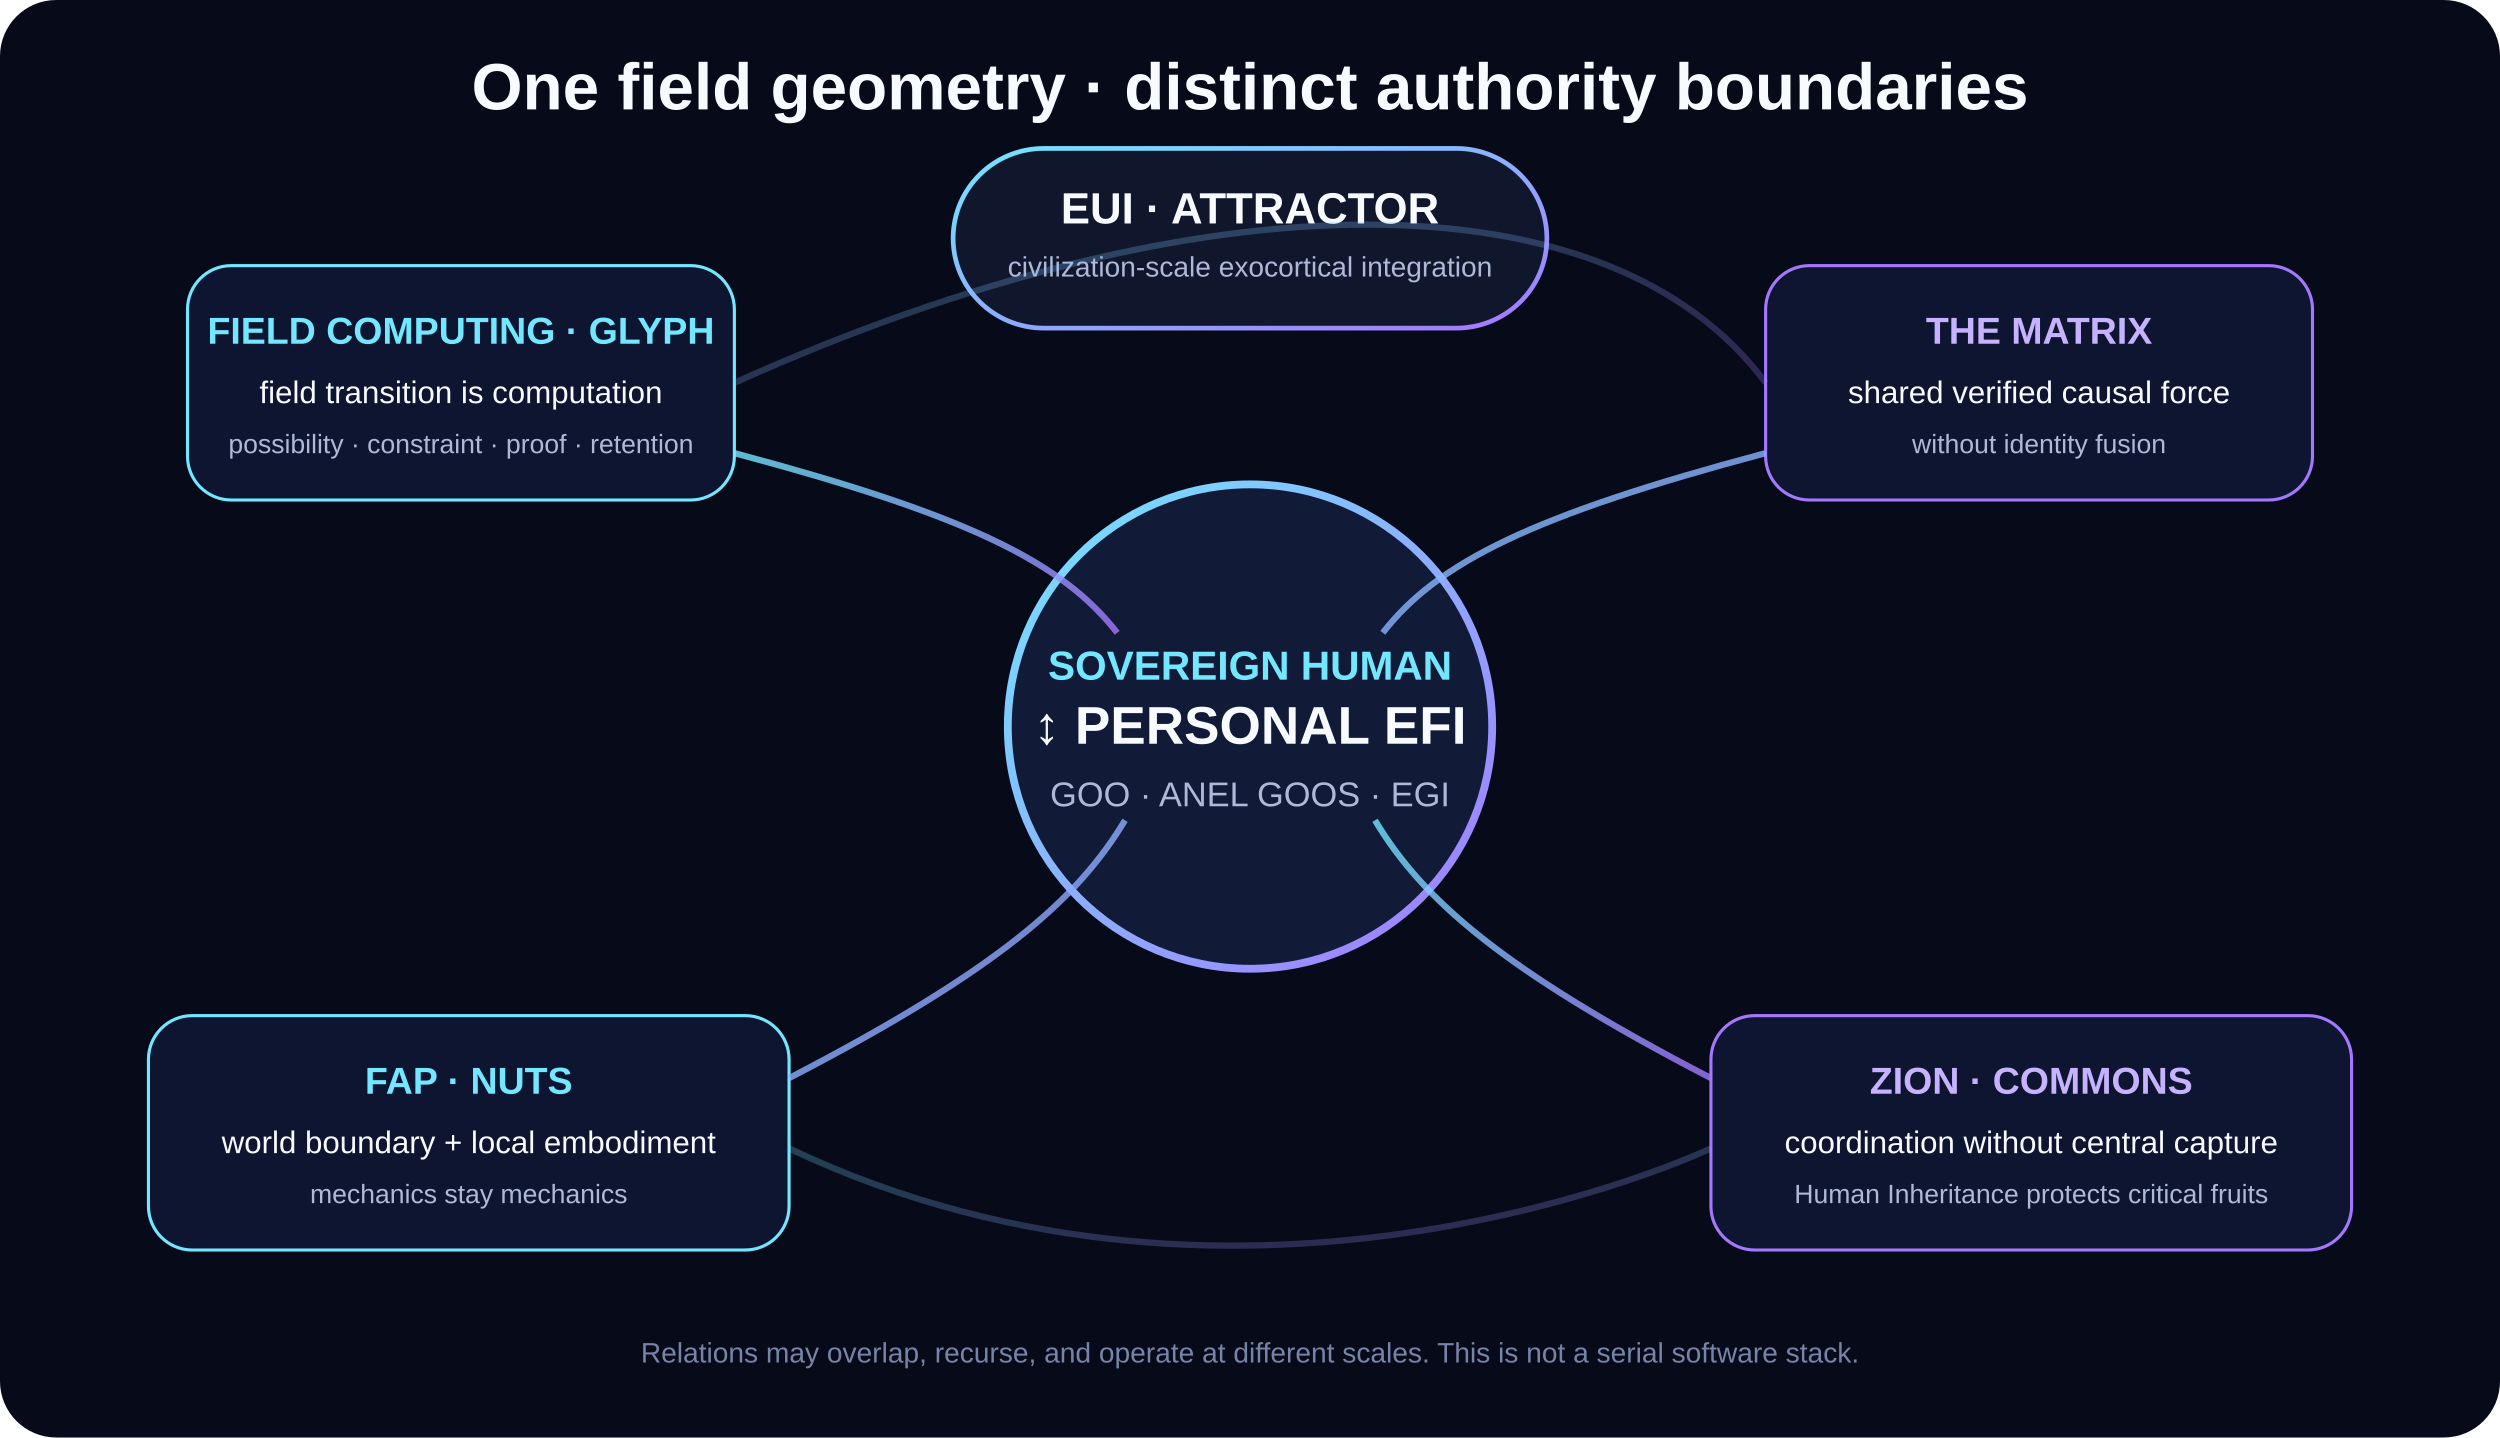
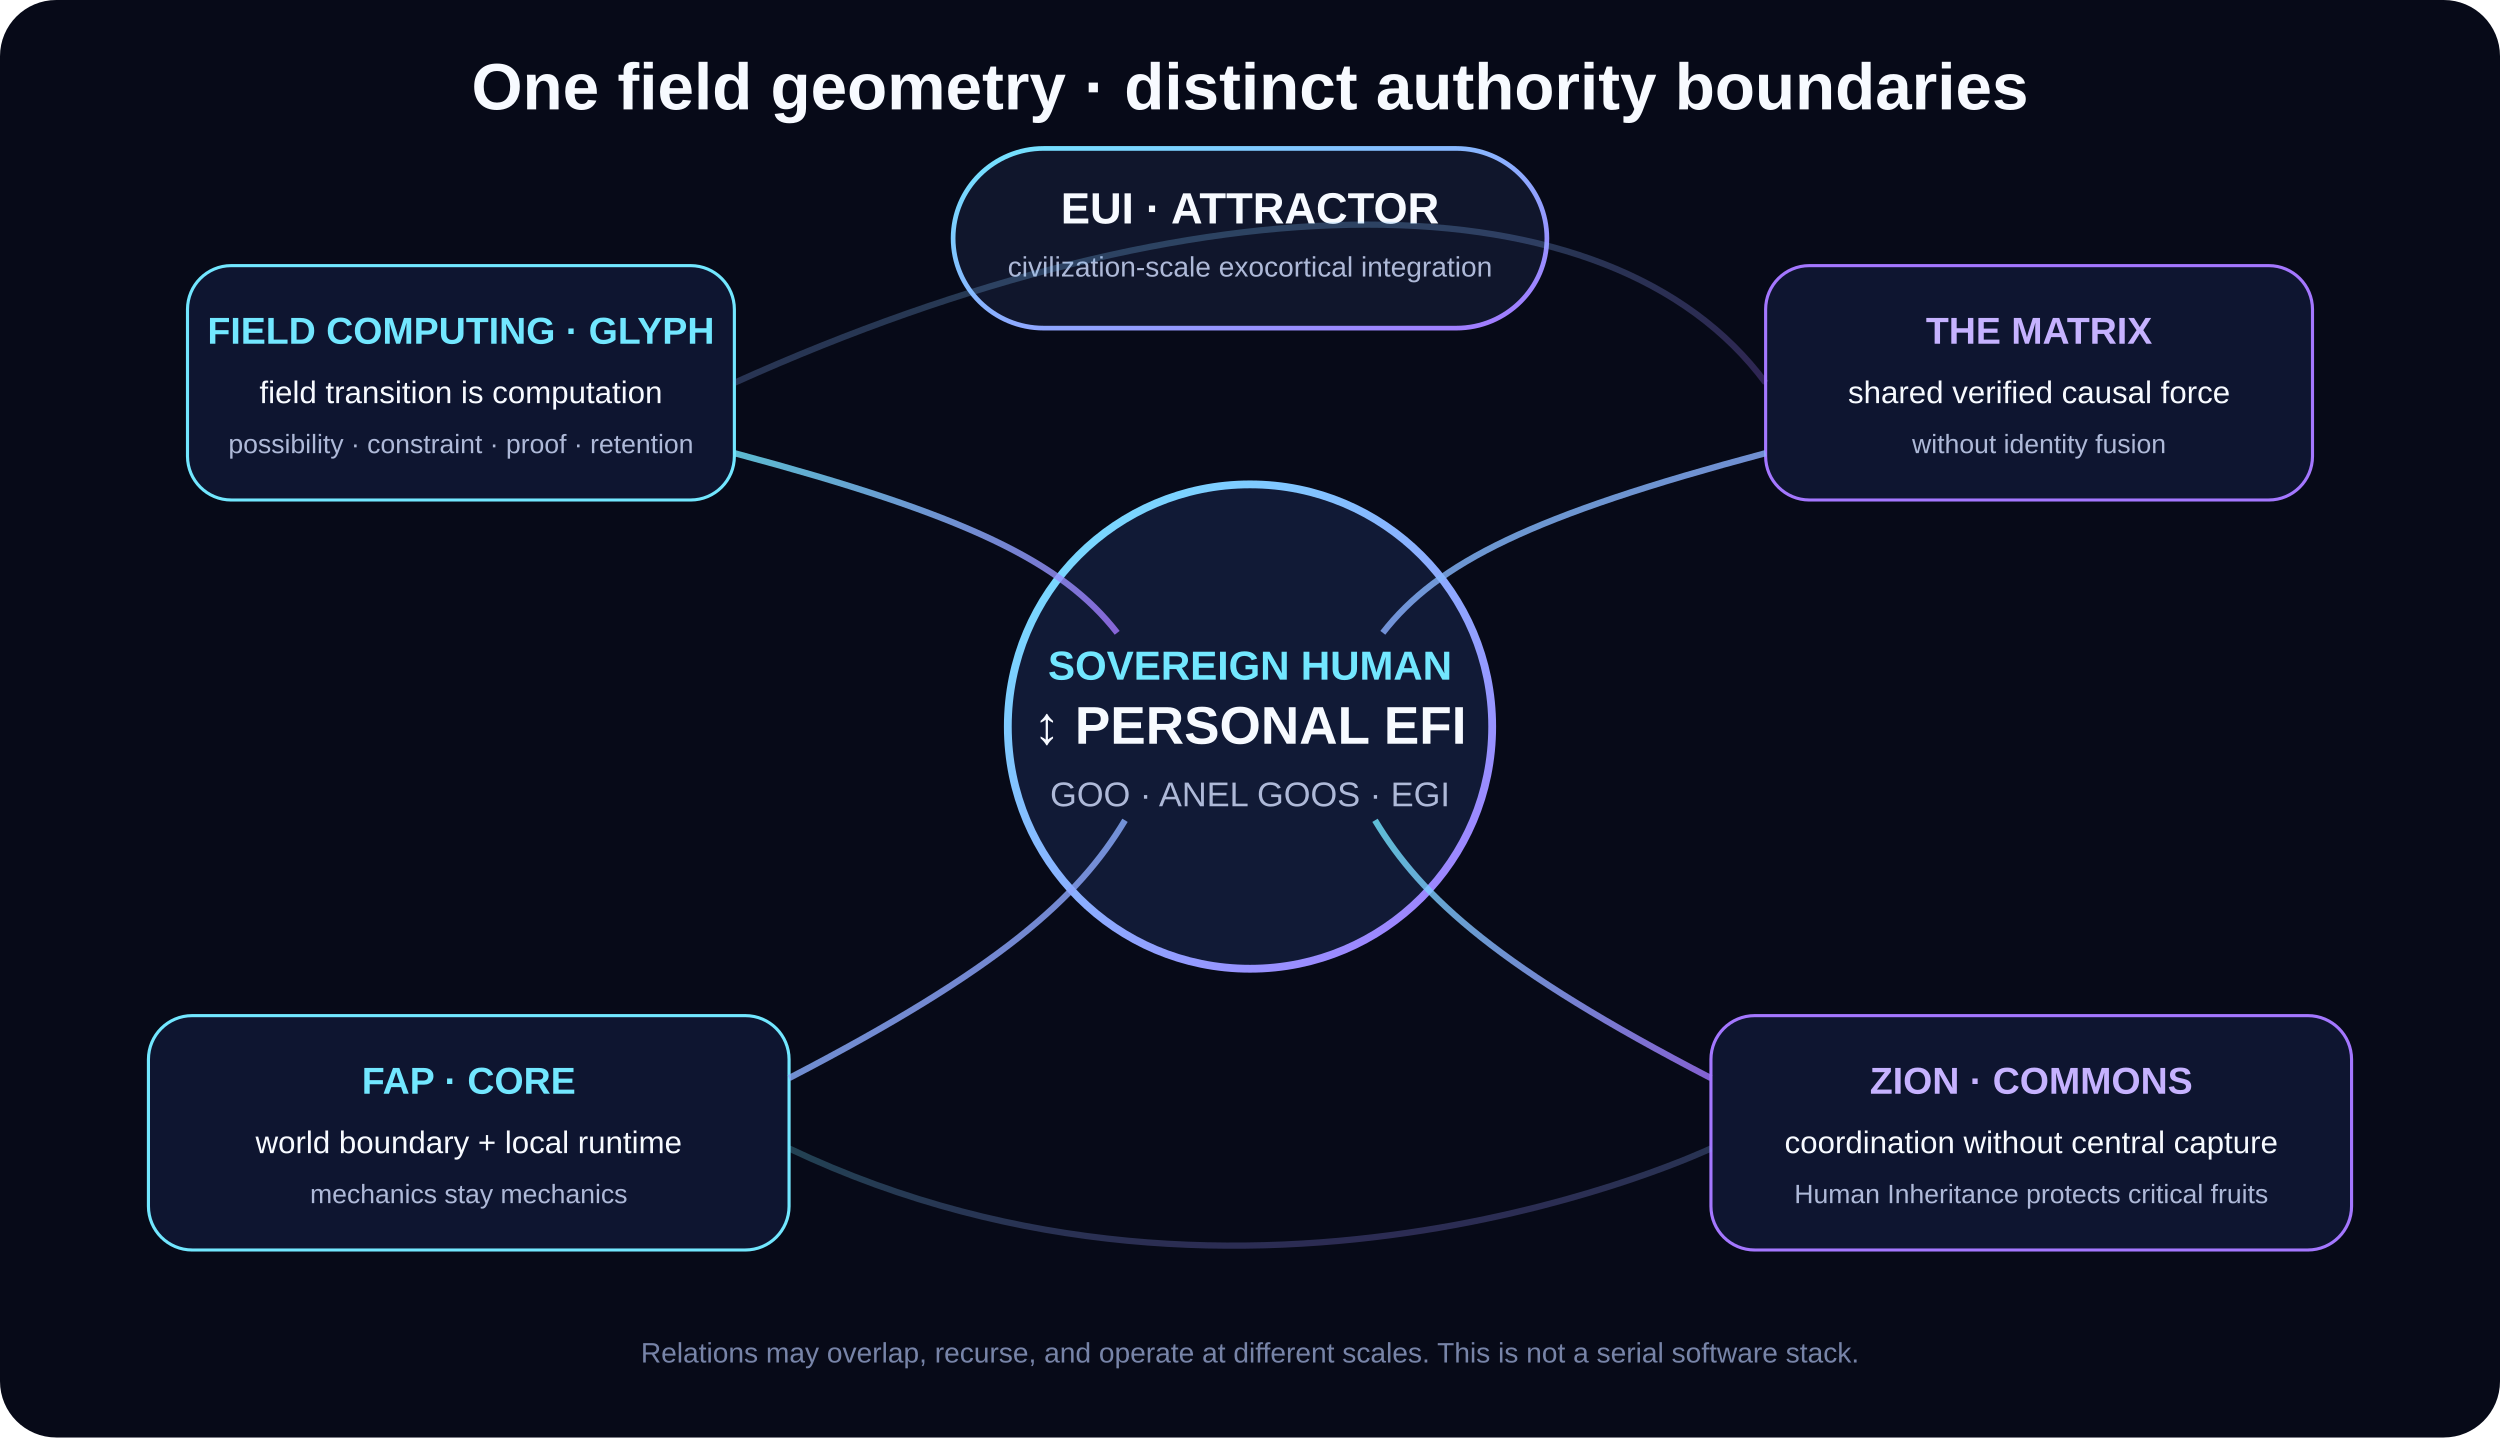
<svg xmlns="http://www.w3.org/2000/svg" width="1600" height="920" viewBox="0 0 1600 920" role="img" aria-labelledby="title desc">
  <defs>
    <linearGradient id="g" x1="0" y1="0" x2="1" y2="1">
      <stop stop-color="#72E7FF" />
      <stop offset="1" stop-color="#A477FF" />
    </linearGradient>
    <radialGradient id="bg" cx="50%" cy="45%" r="75%">
      <stop stop-color="#121B3A" />
      <stop offset="1" stop-color="#050714" />
    </radialGradient>
    <filter id="glow">
      <feGaussianBlur stdDeviation="8" result="b" />
      <feMerge>
        <feMergeNode in="b" />
        <feMergeNode in="SourceGraphic" />
      </feMerge>
    </filter>
  </defs>
  <rect width="1600" height="920" rx="36" fill="#070A18" />
  <text x="800" y="70" text-anchor="middle" fill="#F7FAFF" font-family="Segoe UI,Arial,sans-serif" font-size="42" font-weight="750">One field geometry · distinct authority boundaries</text>
  <g font-family="Segoe UI,Arial,sans-serif" text-anchor="middle">
    <circle cx="800" cy="465" r="155" fill="#111A36" stroke="url(#g)" stroke-width="5" />
    <text x="800" y="435" fill="#72E7FF" font-size="26" font-weight="700">SOVEREIGN HUMAN</text>
    <text x="800" y="476" fill="#F7FAFF" font-size="34" font-weight="800">↕ PERSONAL EFI</text>
    <text x="800" y="516" fill="#AEB9D8" font-size="22">GOO · ANEL GOOS · EGI</text>
    <rect x="120" y="170" width="350" height="150" rx="28" fill="#0E1530" stroke="#72E7FF" stroke-width="2" />
    <text x="295" y="220" fill="#72E7FF" font-size="24" font-weight="700">FIELD COMPUTING · GLYPH</text>
    <text x="295" y="258" fill="#F7FAFF" font-size="20">field transition is computation</text>
    <text x="295" y="290" fill="#AEB9D8" font-size="17">possibility · constraint · proof · retention</text>
    <rect x="1130" y="170" width="350" height="150" rx="28" fill="#0E1530" stroke="#A477FF" stroke-width="2" />
    <text x="1305" y="220" fill="#C6B2FF" font-size="24" font-weight="700">THE MATRIX</text>
    <text x="1305" y="258" fill="#F7FAFF" font-size="20">shared verified causal force</text>
    <text x="1305" y="290" fill="#AEB9D8" font-size="17">without identity fusion</text>
    <rect x="95" y="650" width="410" height="150" rx="28" fill="#0E1530" stroke="#72E7FF" stroke-width="2" />
-     <text x="300" y="700" fill="#72E7FF" font-size="24" font-weight="700">FAP · NUTS</text>
-     <text x="300" y="738" fill="#F7FAFF" font-size="20">world boundary + local embodiment</text>
+     <text x="300" y="700" fill="#72E7FF" font-size="24" font-weight="700">FAP · CORE</text>
+     <text x="300" y="738" fill="#F7FAFF" font-size="20">world boundary + local runtime</text>
    <text x="300" y="770" fill="#AEB9D8" font-size="17">mechanics stay mechanics</text>
    <rect x="1095" y="650" width="410" height="150" rx="28" fill="#0E1530" stroke="#A477FF" stroke-width="2" />
    <text x="1300" y="700" fill="#C6B2FF" font-size="24" font-weight="700">ZION · COMMONS</text>
    <text x="1300" y="738" fill="#F7FAFF" font-size="20">coordination without central capture</text>
    <text x="1300" y="770" fill="#AEB9D8" font-size="17">Human Inheritance protects critical fruits</text>
    <rect x="610" y="95" width="380" height="115" rx="58" fill="#10162C" stroke="url(#g)" stroke-width="3" />
    <text x="800" y="143" fill="#F7FAFF" font-size="28" font-weight="800">EUI · ATTRACTOR</text>
    <text x="800" y="177" fill="#AEB9D8" font-size="18">civilization-scale exocortical integration</text>
  </g>
  <g fill="none" stroke="url(#g)" stroke-width="4" opacity=".8">
    <path d="M470 290C620 330 680 360 715 405" />
    <path d="M1130 290C980 330 920 360 885 405" />
    <path d="M505 690C640 620 690 575 720 525" />
    <path d="M1095 690C960 620 910 575 880 525" />
    <path d="M800 310V210" />
    <path d="M470 245C770 110 1030 110 1130 245" opacity=".32" />
    <path d="M505 735C800 875 1095 735 1095 735" opacity=".32" />
  </g>
  <text x="800" y="872" text-anchor="middle" fill="#7784A8" font-family="Segoe UI,Arial,sans-serif" font-size="18">Relations may overlap, recurse, and operate at different scales. This is not a serial software stack.</text>
</svg>
